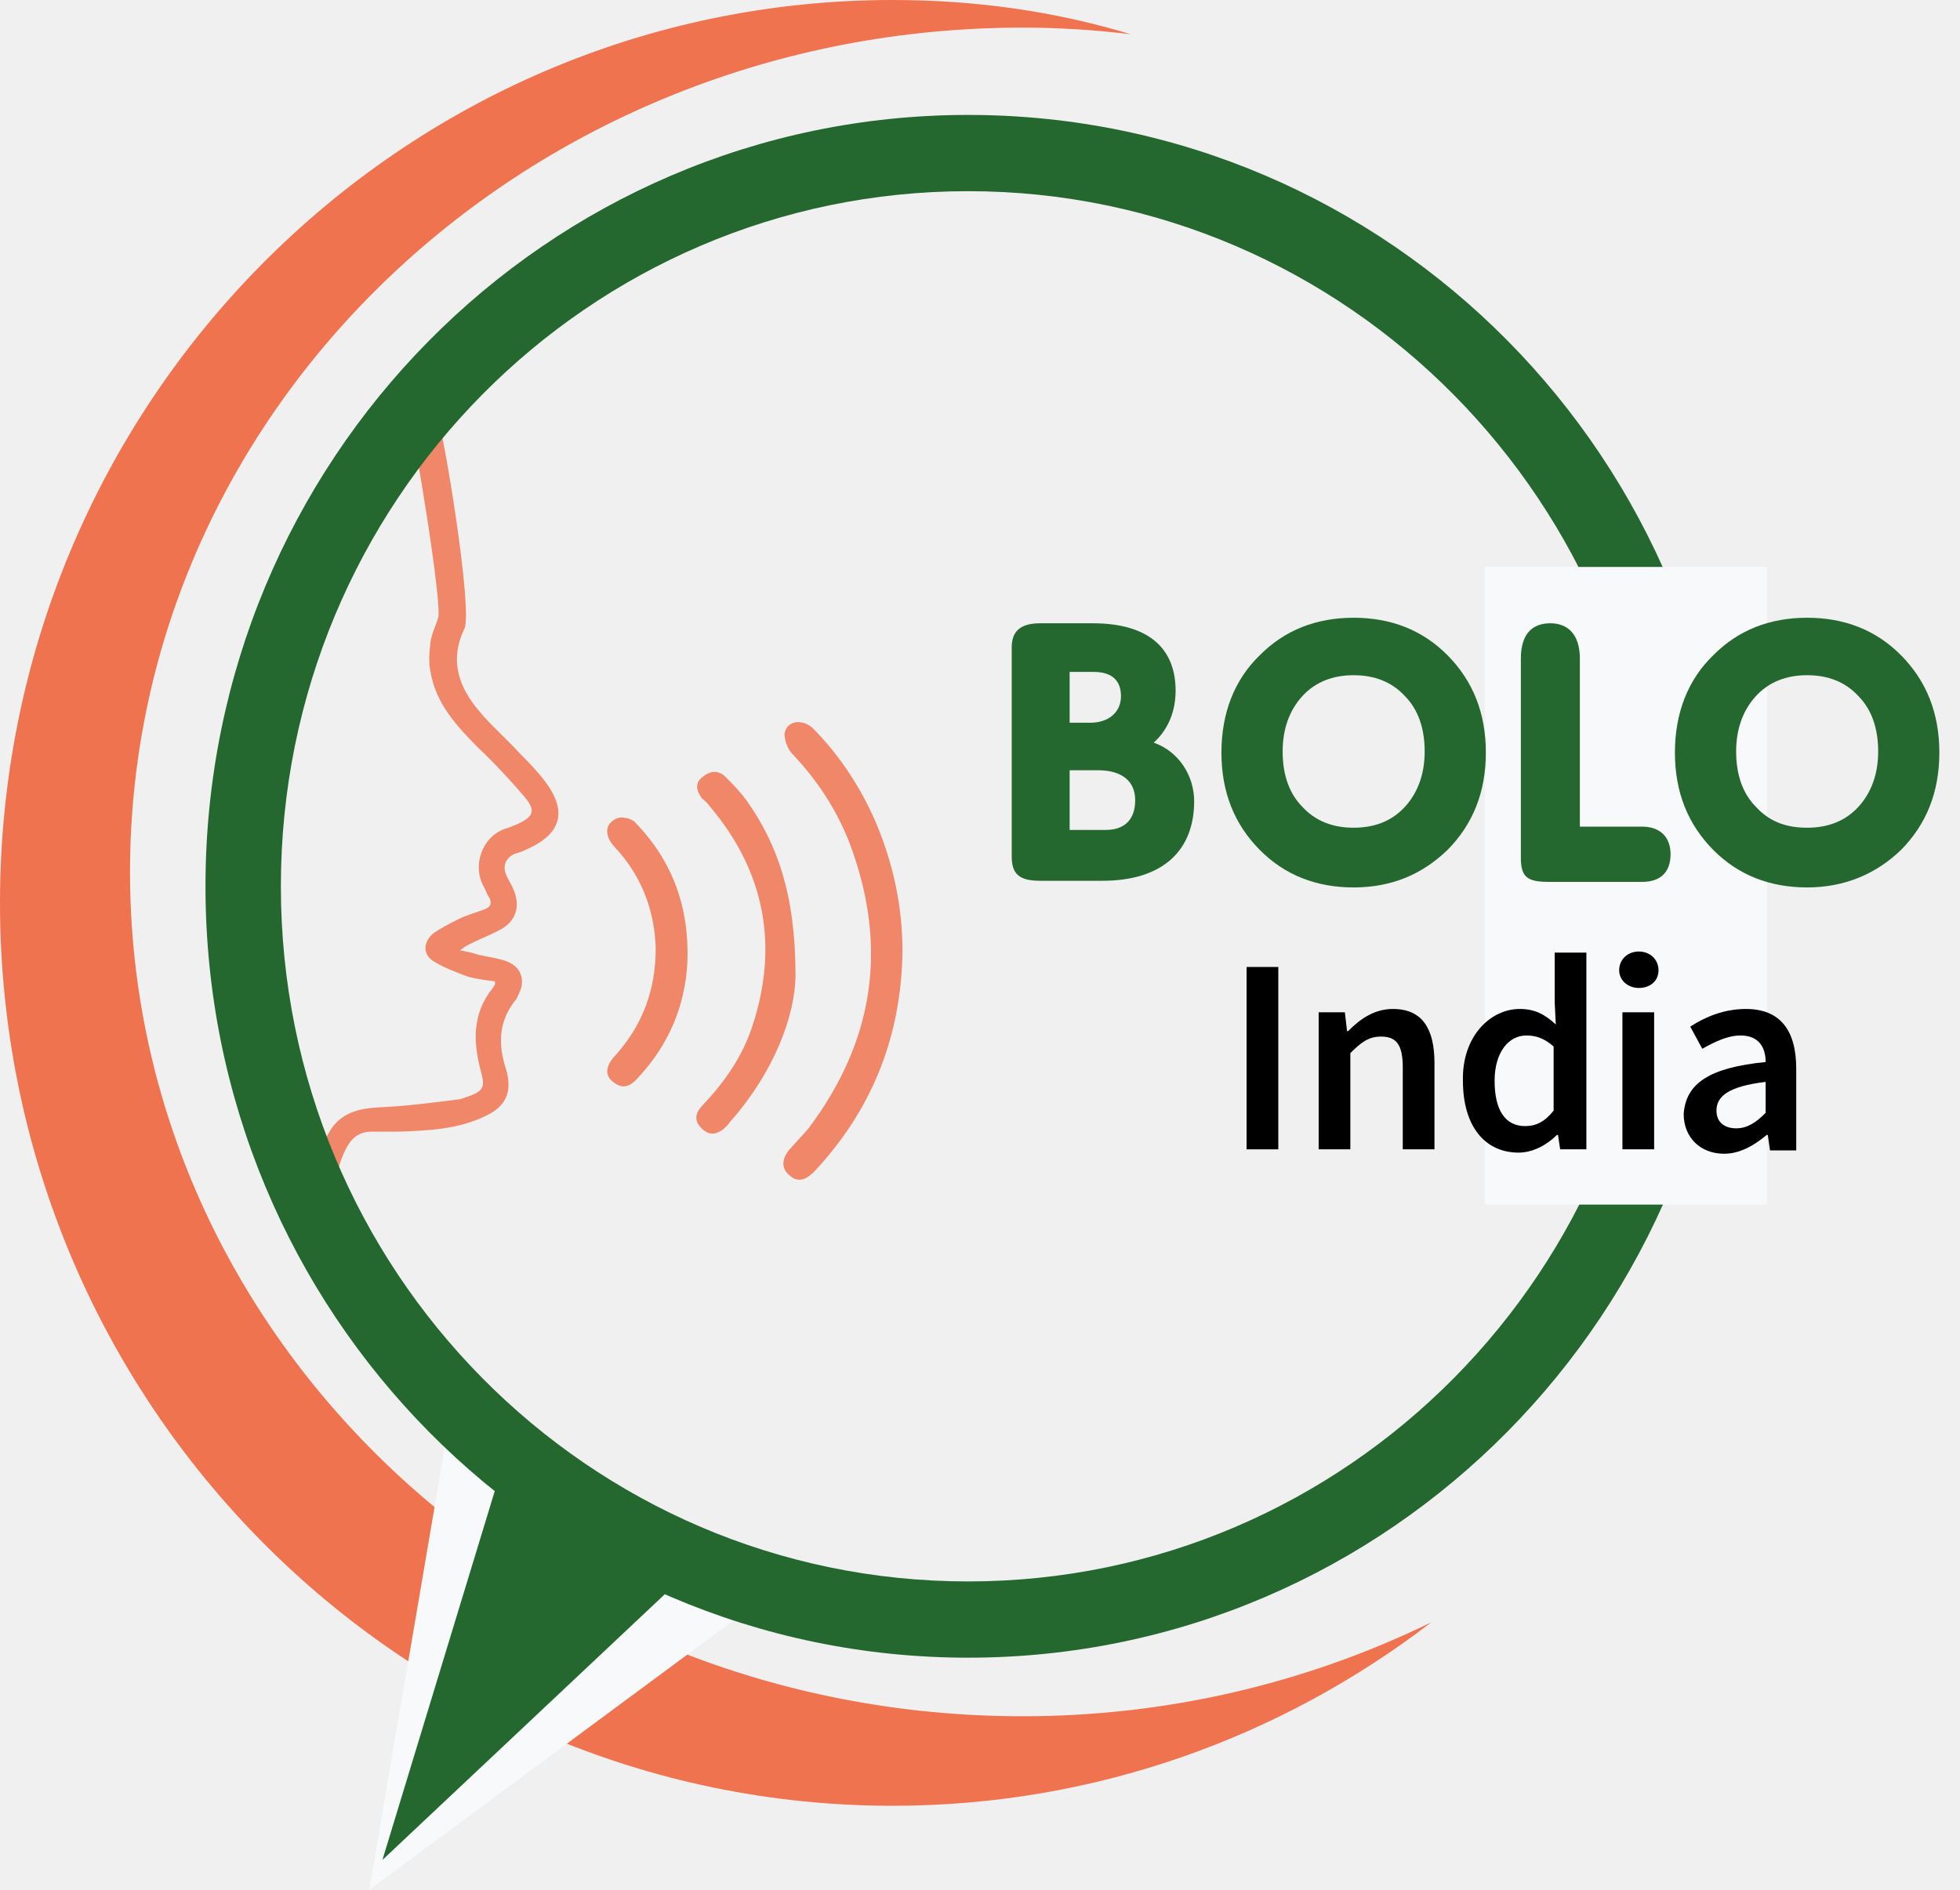
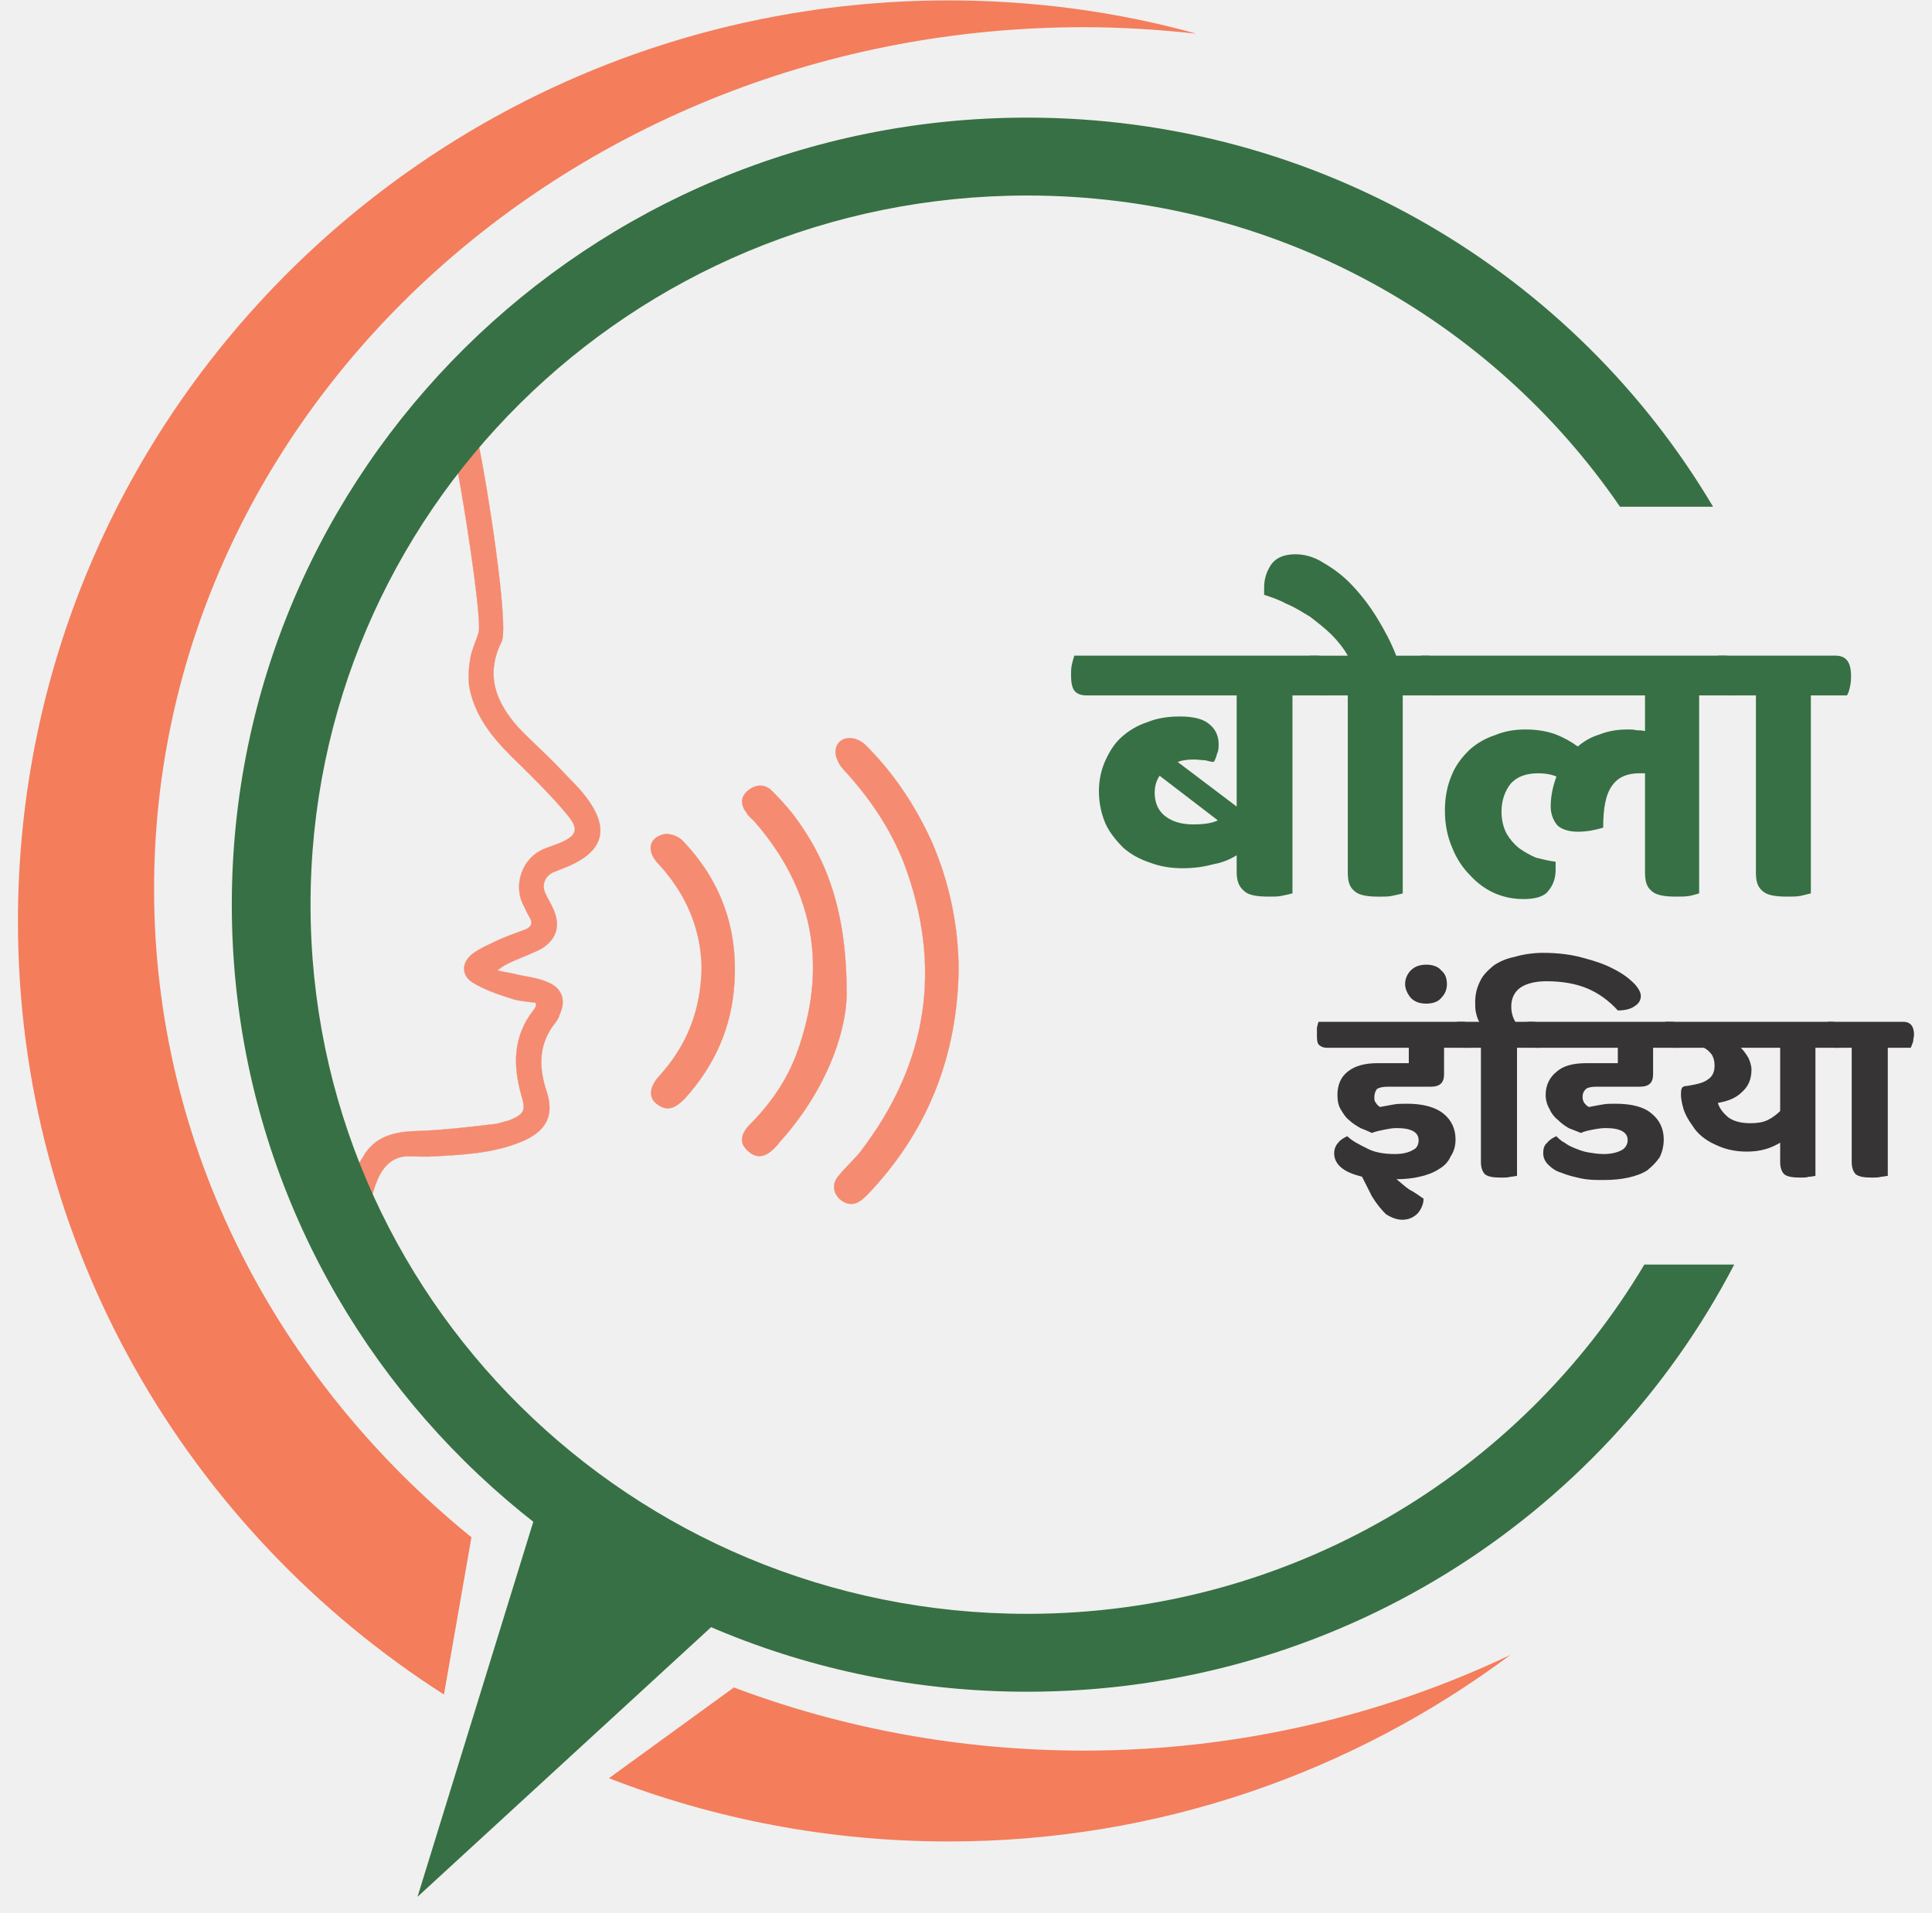
- <svg xmlns="http://www.w3.org/2000/svg" width="56" height="54" viewBox="0 0 56 54" fill="none">
-   <g clip-path="url(#clip0)">
-     <path fill-rule="evenodd" clip-rule="evenodd" d="M12.457 11.747C12.675 12.284 13.518 17.463 13.268 17.968C12.831 18.884 13.112 19.642 13.705 20.337C14.049 20.747 14.454 21.094 14.829 21.505C15.079 21.758 15.329 22.01 15.547 22.294C16.234 23.179 16.047 23.842 15.016 24.284C14.892 24.347 14.767 24.379 14.673 24.41C14.454 24.537 14.361 24.726 14.454 24.979C14.517 25.137 14.611 25.263 14.673 25.421C14.86 25.863 14.767 26.273 14.361 26.526C14.142 26.652 13.924 26.747 13.705 26.842C13.518 26.936 13.331 27 13.143 27.158C13.331 27.189 13.487 27.221 13.674 27.284C13.955 27.347 14.236 27.379 14.486 27.473C14.892 27.631 15.016 28.01 14.829 28.389C14.798 28.452 14.767 28.547 14.704 28.61C14.236 29.21 14.236 29.873 14.454 30.537C14.642 31.168 14.486 31.61 13.861 31.894C13.081 32.273 12.238 32.305 11.395 32.337C11.146 32.337 10.896 32.337 10.615 32.337C10.084 32.337 9.897 32.747 9.741 33.158C9.554 33.726 9.429 34.326 9.273 34.894C9.21 35.115 9.179 35.305 8.898 35.273C8.648 35.242 8.523 35.052 8.617 34.768C8.742 34.2 8.867 33.631 9.054 33.063C9.116 32.81 9.273 32.589 9.397 32.368C9.71 31.8 10.24 31.673 10.833 31.642C11.583 31.61 12.3 31.515 13.05 31.421C13.175 31.421 13.268 31.358 13.393 31.326C13.83 31.168 13.861 31.042 13.736 30.6C13.518 29.779 13.487 28.958 14.08 28.231C14.111 28.2 14.111 28.168 14.142 28.137C14.142 28.105 14.142 28.105 14.142 28.042C13.893 28.01 13.643 27.979 13.393 27.916C13.05 27.789 12.706 27.663 12.394 27.473C12.082 27.284 12.082 26.936 12.363 26.684C12.582 26.526 12.831 26.4 13.081 26.273C13.331 26.147 13.58 26.084 13.83 25.989C14.017 25.926 14.08 25.8 13.955 25.61C13.893 25.515 13.861 25.389 13.799 25.294C13.518 24.758 13.736 23.936 14.423 23.684C14.548 23.652 14.673 23.589 14.767 23.558C15.235 23.337 15.329 23.179 14.985 22.768C14.579 22.294 14.142 21.821 13.674 21.379C13.05 20.747 12.457 20.116 12.3 19.2C12.238 18.916 12.269 18.631 12.3 18.347C12.332 18.094 12.457 17.873 12.519 17.652C12.644 17.305 11.832 12.284 11.676 11.937" fill="#F18769" />
-     <path fill-rule="evenodd" clip-rule="evenodd" d="M25.785 27.189C25.754 29.526 24.974 31.579 23.413 33.316C23.319 33.41 23.257 33.505 23.163 33.568C22.945 33.758 22.726 33.758 22.539 33.568C22.32 33.379 22.352 33.126 22.508 32.905C22.695 32.684 22.913 32.463 23.101 32.242C24.974 29.747 25.38 27.063 24.287 24.126C23.912 23.147 23.351 22.295 22.633 21.537C22.508 21.41 22.414 21.158 22.414 20.968C22.477 20.589 22.913 20.526 23.226 20.81C24.006 21.6 24.599 22.516 25.036 23.526C25.536 24.726 25.785 25.926 25.785 27.189Z" fill="#F18769" />
-     <path fill-rule="evenodd" clip-rule="evenodd" d="M22.728 27.852C22.728 29.021 22.104 30.631 20.918 31.989C20.855 32.052 20.824 32.115 20.762 32.179C20.543 32.4 20.293 32.495 20.044 32.242C19.794 31.989 19.888 31.768 20.106 31.547C20.73 30.884 21.23 30.158 21.511 29.273C22.26 26.968 21.823 24.852 20.262 23.021C20.2 22.926 20.106 22.863 20.044 22.8C19.888 22.579 19.856 22.358 20.075 22.2C20.262 22.042 20.512 21.979 20.73 22.2C20.949 22.421 21.136 22.61 21.323 22.863C22.198 24.095 22.728 25.547 22.728 27.852Z" fill="#F18769" />
-     <path fill-rule="evenodd" clip-rule="evenodd" d="M18.734 27.094C18.703 26.02 18.328 25.01 17.547 24.189C17.235 23.842 17.298 23.494 17.672 23.368C17.828 23.336 18.078 23.399 18.172 23.526C19.233 24.631 19.701 25.957 19.639 27.505C19.577 28.736 19.108 29.842 18.265 30.757C18.047 31.01 17.828 31.168 17.516 30.915C17.267 30.726 17.298 30.442 17.61 30.126C18.359 29.273 18.734 28.294 18.734 27.094Z" fill="#F18769" />
-     <path d="M29.218 49.042C15.14 49.042 3.715 38.242 3.715 24.916C3.715 11.589 15.14 0.789 29.218 0.789C30.248 0.789 31.279 0.853 32.309 0.979C30.124 0.316 27.845 0 25.504 0C11.425 0 0 11.558 0 25.8C0 40.042 11.425 51.6 25.504 51.6C31.279 51.6 36.617 49.642 40.893 46.358C37.397 48.063 33.432 49.042 29.218 49.042Z" fill="#EE734E" />
-     <path d="M12.705 41.368L21.227 46.105L10.551 54L12.705 41.368Z" fill="#F8F9FA" />
-     <path d="M27.66 3.284C15.611 3.284 5.871 13.168 5.871 25.326C5.871 37.516 15.642 47.368 27.66 47.368C39.709 47.368 49.449 37.484 49.449 25.326C49.449 13.137 39.709 3.284 27.66 3.284ZM27.66 45.189C16.797 45.189 8.025 36.284 8.025 25.326C8.025 14.337 16.828 5.463 27.66 5.463C38.492 5.463 47.295 14.368 47.295 25.326C47.295 36.316 38.492 45.189 27.66 45.189Z" fill="#246830" />
-     <path d="M14.484 41.463L10.926 53.148L20.322 44.306L14.484 41.463Z" fill="#246830" />
-     <path d="M50.48 16.2H42.426V34.421H50.48V16.2Z" fill="#F8F9FA" />
-     <path d="M35.617 27.631H36.523V32.842H35.617V27.631Z" fill="black" />
-     <path d="M37.676 28.926H38.425L38.487 29.463H38.519C38.862 29.115 39.268 28.831 39.798 28.831C40.641 28.831 40.985 29.399 40.985 30.378V32.842H40.079V30.505C40.079 29.842 39.892 29.62 39.455 29.62C39.112 29.62 38.893 29.778 38.581 30.094V32.842H37.676V28.926Z" fill="black" />
-     <path d="M43.421 28.831C43.858 28.831 44.139 28.989 44.451 29.273L44.42 28.641V27.22H45.325V32.841H44.576L44.514 32.431H44.482C44.201 32.715 43.796 32.936 43.39 32.936C42.422 32.936 41.798 32.178 41.798 30.883C41.767 29.62 42.578 28.831 43.421 28.831ZM43.577 32.178C43.889 32.178 44.139 32.052 44.389 31.736V29.904C44.108 29.652 43.858 29.589 43.608 29.589C43.109 29.589 42.703 30.062 42.703 30.883C42.703 31.736 43.015 32.178 43.577 32.178Z" fill="black" />
-     <path d="M46.262 27.726C46.262 27.41 46.511 27.189 46.824 27.189C47.136 27.189 47.386 27.41 47.386 27.726C47.386 28.042 47.136 28.231 46.824 28.231C46.511 28.231 46.262 28.01 46.262 27.726ZM46.355 28.926H47.261V32.842H46.355V28.926Z" fill="black" />
-     <path d="M50.447 30.347C50.447 29.936 50.259 29.589 49.729 29.589C49.354 29.589 48.98 29.778 48.636 29.968L48.293 29.336C48.73 29.052 49.261 28.831 49.885 28.831C50.852 28.831 51.321 29.431 51.321 30.536V32.873H50.572L50.509 32.431H50.478C50.135 32.715 49.729 32.968 49.261 32.968C48.574 32.968 48.105 32.494 48.105 31.831C48.168 30.947 48.855 30.505 50.447 30.347ZM49.604 32.242C49.916 32.242 50.166 32.084 50.447 31.799V30.915C49.385 31.042 49.042 31.326 49.042 31.736C49.042 32.084 49.292 32.242 49.604 32.242Z" fill="black" />
-     <path d="M32.964 21.221C33.682 21.473 34.119 22.168 34.119 22.894C34.119 24.284 33.245 25.168 31.497 25.168H29.718C29.125 25.168 28.906 24.979 28.906 24.473V18.505C28.906 18.063 29.125 17.81 29.718 17.81H31.216C32.902 17.81 33.589 18.599 33.589 19.736C33.589 20.494 33.245 20.968 32.964 21.221ZM30.561 20.652H31.154C31.653 20.652 32.028 20.368 32.028 19.894C32.028 19.452 31.778 19.2 31.247 19.2H30.561V20.652ZM30.561 23.715H31.591C32.121 23.715 32.434 23.431 32.434 22.863C32.434 22.326 32.059 22.01 31.372 22.01H30.561V23.715Z" fill="#246830" />
-     <path d="M38.676 25.358C37.614 25.358 36.709 25.01 35.991 24.284C35.273 23.558 34.898 22.642 34.898 21.505C34.898 20.368 35.273 19.421 35.991 18.726C36.709 18 37.614 17.652 38.676 17.652C39.737 17.652 40.642 18 41.36 18.726C42.078 19.452 42.453 20.368 42.453 21.505C42.453 22.642 42.078 23.558 41.36 24.284C40.642 24.979 39.768 25.358 38.676 25.358ZM38.676 23.652C39.269 23.652 39.768 23.463 40.143 23.052C40.517 22.642 40.705 22.105 40.705 21.473C40.705 20.81 40.517 20.273 40.143 19.894C39.768 19.484 39.269 19.294 38.676 19.294C38.083 19.294 37.583 19.484 37.208 19.894C36.834 20.305 36.647 20.842 36.647 21.473C36.647 22.137 36.834 22.673 37.208 23.052C37.583 23.463 38.083 23.652 38.676 23.652Z" fill="#246830" />
-     <path d="M45.139 23.621H46.918C47.418 23.621 47.73 23.905 47.73 24.41C47.73 24.915 47.449 25.2 46.918 25.2H44.265C43.64 25.2 43.453 25.073 43.453 24.505V18.821C43.453 18.094 43.797 17.81 44.296 17.81C44.764 17.81 45.139 18.094 45.139 18.821V23.621Z" fill="#246830" />
-     <path d="M51.633 25.358C50.571 25.358 49.666 25.01 48.948 24.284C48.23 23.558 47.855 22.642 47.855 21.505C47.855 20.368 48.23 19.421 48.948 18.726C49.666 18 50.571 17.652 51.633 17.652C52.694 17.652 53.599 18 54.317 18.726C55.035 19.452 55.41 20.368 55.41 21.505C55.41 22.642 55.035 23.558 54.317 24.284C53.599 24.979 52.694 25.358 51.633 25.358ZM51.633 23.652C52.226 23.652 52.725 23.463 53.1 23.052C53.474 22.642 53.662 22.105 53.662 21.473C53.662 20.81 53.474 20.273 53.1 19.894C52.725 19.484 52.226 19.294 51.633 19.294C51.039 19.294 50.54 19.484 50.166 19.894C49.791 20.305 49.604 20.842 49.604 21.473C49.604 22.137 49.791 22.673 50.166 23.052C50.54 23.463 51.008 23.652 51.633 23.652Z" fill="#246830" />
-   </g>
-   <defs>
-     <clipPath id="clip0">
-       <rect width="55.409" height="54" fill="white" />
-     </clipPath>
-   </defs>
+ <svg xmlns="http://www.w3.org/2000/svg" width="104" height="103" viewBox="0 0 104 103" fill="none">
+   <path fill-rule="evenodd" clip-rule="evenodd" d="M25.451 22.631C25.848 23.636 27.482 33.64 26.996 34.558C26.113 36.349 26.687 37.791 27.879 39.145C28.585 39.888 29.38 40.587 30.13 41.373C30.572 41.854 31.102 42.334 31.499 42.858C32.867 44.606 32.514 45.873 30.439 46.703C30.219 46.79 29.998 46.878 29.777 46.965C29.336 47.184 29.159 47.62 29.336 48.057C29.468 48.363 29.645 48.625 29.777 48.931C30.174 49.805 29.998 50.547 29.159 51.072C28.762 51.29 28.276 51.465 27.879 51.64C27.482 51.814 27.128 51.946 26.775 52.251C27.128 52.339 27.482 52.382 27.835 52.47C28.364 52.601 28.938 52.645 29.424 52.863C30.263 53.169 30.483 53.868 30.13 54.61C30.086 54.785 29.998 54.916 29.91 55.047C28.983 56.183 28.983 57.45 29.424 58.761C29.821 59.984 29.468 60.814 28.276 61.382C26.731 62.081 25.054 62.169 23.42 62.256C22.935 62.3 22.405 62.256 21.919 62.256C20.904 62.3 20.462 63.086 20.198 63.829C19.845 64.921 19.58 66.057 19.315 67.193C19.182 67.586 19.138 67.979 18.564 67.935C18.079 67.848 17.858 67.498 17.99 66.93C18.255 65.838 18.52 64.746 18.829 63.654C18.962 63.173 19.271 62.736 19.535 62.3C20.154 61.207 21.169 60.945 22.361 60.901C23.817 60.858 25.274 60.683 26.731 60.508C26.952 60.465 27.173 60.377 27.393 60.334C28.232 59.984 28.32 59.809 28.055 58.936C27.614 57.363 27.614 55.79 28.718 54.392C28.762 54.348 28.806 54.261 28.85 54.174C28.85 54.174 28.85 54.13 28.85 53.999C28.364 53.911 27.879 53.911 27.438 53.737C26.731 53.518 26.025 53.256 25.451 52.907C24.833 52.513 24.833 51.858 25.407 51.377C25.804 51.072 26.334 50.853 26.775 50.635C27.261 50.416 27.747 50.242 28.232 50.067C28.585 49.936 28.718 49.717 28.497 49.368C28.364 49.15 28.276 48.931 28.188 48.756C27.614 47.708 28.055 46.135 29.424 45.654C29.645 45.567 29.91 45.48 30.13 45.392C31.057 44.999 31.19 44.65 30.528 43.863C29.777 42.946 28.894 42.072 28.011 41.198C26.775 40.019 25.628 38.795 25.274 37.048C25.186 36.524 25.23 35.956 25.319 35.431C25.407 34.951 25.628 34.514 25.76 34.077C26.025 33.378 24.48 23.767 24.127 23.068L25.451 22.631Z" fill="#F58B71" stroke="#F58B71" stroke-width="0.014" />
+   <path fill-rule="evenodd" clip-rule="evenodd" d="M51.601 52.282C51.513 56.782 50.012 60.714 46.966 64.034C46.789 64.209 46.657 64.384 46.436 64.559C46.039 64.908 45.597 64.908 45.2 64.559C44.803 64.165 44.803 63.685 45.156 63.292C45.509 62.855 45.95 62.462 46.304 62.025C49.968 57.263 50.762 52.02 48.643 46.428C47.893 44.55 46.789 42.933 45.421 41.448C45.156 41.186 44.935 40.705 44.979 40.399C45.068 39.657 45.95 39.526 46.569 40.093C48.114 41.623 49.261 43.37 50.144 45.292C51.115 47.52 51.601 49.88 51.601 52.282Z" fill="#F58B71" />
+   <path fill-rule="evenodd" clip-rule="evenodd" d="M51.601 52.282C51.513 56.782 50.012 60.714 46.966 64.034C46.789 64.209 46.657 64.384 46.436 64.559C46.039 64.908 45.597 64.908 45.2 64.559C44.803 64.165 44.803 63.685 45.156 63.292C45.509 62.855 45.95 62.462 46.304 62.025C49.968 57.263 50.762 52.02 48.643 46.428C47.893 44.55 46.789 42.933 45.421 41.448C45.156 41.186 44.935 40.705 44.979 40.399C45.068 39.657 45.95 39.526 46.569 40.093C48.114 41.623 49.261 43.37 50.144 45.292C51.115 47.52 51.601 49.88 51.601 52.282Z" stroke="#F58B71" stroke-width="0.014" />
+   <path fill-rule="evenodd" clip-rule="evenodd" d="M45.577 53.554C45.533 55.782 44.341 58.884 41.957 61.506C41.869 61.637 41.781 61.724 41.648 61.855C41.207 62.292 40.721 62.423 40.236 61.943C39.75 61.506 39.926 61.025 40.324 60.588C41.56 59.365 42.531 57.923 43.061 56.219C44.518 51.807 43.723 47.788 40.589 44.205C40.456 44.074 40.28 43.943 40.191 43.768C39.882 43.375 39.838 42.938 40.236 42.589C40.589 42.283 41.074 42.152 41.516 42.545C41.913 42.938 42.31 43.375 42.663 43.812C44.562 46.302 45.577 49.142 45.577 53.554Z" fill="#F58B71" />
+   <path fill-rule="evenodd" clip-rule="evenodd" d="M45.577 53.554C45.533 55.782 44.341 58.884 41.957 61.506C41.869 61.637 41.781 61.724 41.648 61.855C41.207 62.292 40.721 62.423 40.236 61.943C39.75 61.506 39.926 61.025 40.324 60.588C41.56 59.365 42.531 57.923 43.061 56.219C44.518 51.807 43.723 47.788 40.589 44.205C40.456 44.074 40.28 43.943 40.191 43.768C39.882 43.375 39.838 42.938 40.236 42.589C40.589 42.283 41.074 42.152 41.516 42.545C41.913 42.938 42.31 43.375 42.663 43.812C44.562 46.302 45.577 49.142 45.577 53.554Z" stroke="#F58B71" stroke-width="0.014" />
+   <path fill-rule="evenodd" clip-rule="evenodd" d="M37.771 52.092C37.727 49.995 36.932 48.117 35.431 46.5C34.813 45.845 34.901 45.146 35.696 44.927C36.005 44.84 36.49 45.015 36.711 45.233C38.786 47.374 39.713 49.951 39.536 52.879C39.404 55.281 38.477 57.378 36.844 59.17C36.402 59.606 35.961 59.912 35.343 59.432C34.901 59.082 34.945 58.514 35.519 57.903C36.976 56.286 37.727 54.408 37.771 52.092Z" fill="#F58B71" />
+   <path fill-rule="evenodd" clip-rule="evenodd" d="M37.771 52.092C37.727 49.995 36.932 48.117 35.431 46.5C34.813 45.845 34.901 45.146 35.696 44.927C36.005 44.84 36.49 45.015 36.711 45.233C38.786 47.374 39.713 49.951 39.536 52.879C39.404 55.281 38.477 57.378 36.844 59.17C36.402 59.606 35.961 59.912 35.343 59.432C34.901 59.082 34.945 58.514 35.519 57.903C36.976 56.286 37.727 54.408 37.771 52.092Z" stroke="#F58B71" stroke-width="0.014" />
+   <path fill-rule="evenodd" clip-rule="evenodd" d="M39.505 90.858C45.321 93.05 51.684 94.257 58.355 94.257C66.61 94.257 74.424 92.379 81.31 89.102C72.878 95.393 62.416 99.15 51.071 99.15C44.615 99.15 38.445 97.943 32.779 95.745L39.505 90.858ZM25.378 82.772C14.902 74.264 8.294 61.772 8.294 47.861C8.294 22.26 30.675 1.464 58.355 1.464C60.385 1.464 62.416 1.595 64.403 1.814C60.164 0.634 55.662 0.022 51.071 0.022C23.392 0.022 0.966 22.216 0.966 49.608C0.966 67.06 10.097 82.412 23.898 91.238L25.378 82.772Z" fill="#F47D5C" />
+   <path d="M29.406 79.674L22.475 102.129L40.928 85.178L29.406 79.674Z" fill="#377044" />
+   <path fill-rule="evenodd" clip-rule="evenodd" d="M16.716 48.71C16.716 69.812 33.977 86.894 55.299 86.894C69.442 86.894 81.811 79.347 88.515 68.089H93.353C86.251 81.751 71.873 91.088 55.299 91.088C31.637 91.088 12.478 72.127 12.478 48.71C12.478 25.294 31.637 6.333 55.299 6.333C71.031 6.333 84.784 14.746 92.215 27.284H87.205C80.272 17.168 68.566 10.527 55.299 10.527C33.977 10.527 16.716 27.609 16.716 48.71Z" fill="#377044" />
+   <path d="M69.573 37.443V48.102C69.397 48.146 69.22 48.19 68.999 48.233C68.823 48.277 68.558 48.277 68.293 48.277C67.631 48.277 67.189 48.19 66.969 47.971C66.704 47.753 66.571 47.447 66.571 46.967V46.049C66.218 46.267 65.821 46.442 65.335 46.53C64.85 46.661 64.32 46.748 63.658 46.748C63.04 46.748 62.466 46.661 61.892 46.442C61.362 46.267 60.877 46.005 60.479 45.656C60.082 45.263 59.729 44.826 59.508 44.345C59.287 43.821 59.155 43.253 59.155 42.598C59.155 41.986 59.287 41.418 59.508 40.938C59.729 40.457 59.994 40.02 60.391 39.671C60.788 39.321 61.23 39.059 61.76 38.884C62.289 38.666 62.863 38.578 63.525 38.578C64.232 38.578 64.761 38.709 65.07 38.971C65.424 39.234 65.6 39.627 65.6 40.064C65.6 40.239 65.6 40.413 65.512 40.588C65.468 40.763 65.424 40.894 65.335 41.025C65.203 41.025 65.07 40.981 64.894 40.938C64.717 40.938 64.497 40.894 64.276 40.894C63.923 40.894 63.614 40.938 63.393 41.025L66.571 43.428V37.443H58.493C58.184 37.443 57.963 37.355 57.831 37.18C57.698 37.006 57.654 36.7 57.654 36.35C57.654 36.175 57.654 36.001 57.698 35.782C57.742 35.608 57.786 35.433 57.831 35.302H70.898C71.427 35.302 71.736 35.651 71.736 36.394C71.736 36.525 71.692 36.7 71.648 36.918C71.648 37.137 71.604 37.311 71.516 37.443H69.573ZM64.232 44.389C64.717 44.389 65.203 44.345 65.556 44.17L62.422 41.768C62.245 42.03 62.157 42.336 62.157 42.685C62.157 43.209 62.334 43.646 62.731 43.952C63.128 44.258 63.658 44.389 64.232 44.389Z" fill="#377044" />
+   <path d="M75.51 37.444V48.104C75.333 48.148 75.157 48.192 74.936 48.235C74.759 48.279 74.495 48.279 74.23 48.279C73.567 48.279 73.126 48.192 72.905 47.973C72.64 47.755 72.552 47.449 72.552 46.968V37.444H71.184C70.875 37.444 70.654 37.357 70.522 37.182C70.389 37.008 70.301 36.702 70.301 36.352C70.301 36.178 70.345 36.003 70.389 35.784C70.389 35.61 70.433 35.435 70.522 35.304H72.552C72.331 34.911 72.022 34.517 71.669 34.168C71.316 33.818 70.919 33.513 70.522 33.207C70.08 32.945 69.683 32.682 69.241 32.508C68.844 32.289 68.447 32.158 68.049 32.027C68.049 31.983 68.049 31.896 68.049 31.852C68.049 31.809 68.049 31.721 68.049 31.634C68.049 31.153 68.182 30.76 68.447 30.367C68.712 30.017 69.153 29.843 69.727 29.843C70.212 29.843 70.742 29.974 71.272 30.323C71.802 30.629 72.331 31.022 72.817 31.547C73.303 32.071 73.744 32.639 74.141 33.294C74.539 33.949 74.892 34.605 75.157 35.304H76.834C77.408 35.304 77.673 35.653 77.673 36.396C77.673 36.527 77.673 36.702 77.629 36.92C77.585 37.139 77.541 37.313 77.452 37.444H75.51Z" fill="#377044" />
+   <path d="M86.3 44.564C85.859 44.695 85.418 44.782 84.932 44.782C84.446 44.782 84.049 44.651 83.828 44.432C83.608 44.17 83.475 43.821 83.475 43.428C83.475 42.816 83.608 42.292 83.784 41.811C83.475 41.68 83.122 41.636 82.813 41.636C82.151 41.636 81.665 41.811 81.312 42.205C81.003 42.598 80.826 43.122 80.826 43.69C80.826 44.127 80.915 44.52 81.091 44.869C81.268 45.175 81.489 45.437 81.754 45.656C82.062 45.874 82.371 46.049 82.68 46.18C83.034 46.267 83.387 46.355 83.74 46.398C83.74 46.486 83.74 46.53 83.74 46.617C83.74 46.704 83.74 46.748 83.74 46.835C83.74 47.272 83.608 47.666 83.343 47.971C83.122 48.277 82.636 48.408 82.018 48.408C81.489 48.408 81.003 48.321 80.473 48.102C79.988 47.884 79.546 47.578 79.149 47.141C78.752 46.748 78.398 46.224 78.178 45.656C77.913 45.044 77.78 44.389 77.78 43.646C77.78 42.904 77.913 42.292 78.134 41.768C78.354 41.2 78.707 40.763 79.105 40.37C79.502 40.02 79.944 39.758 80.473 39.583C81.003 39.365 81.533 39.277 82.107 39.277C82.725 39.277 83.254 39.365 83.74 39.539C84.181 39.714 84.579 39.933 84.932 40.195C85.285 39.889 85.682 39.671 86.124 39.539C86.565 39.365 87.051 39.277 87.625 39.277C87.801 39.277 87.934 39.277 88.11 39.321C88.243 39.321 88.375 39.321 88.552 39.365V37.443H77.162C76.853 37.443 76.633 37.355 76.5 37.18C76.368 37.006 76.324 36.7 76.324 36.35C76.324 36.175 76.324 36.001 76.368 35.782C76.412 35.608 76.456 35.433 76.5 35.302H92.834C93.364 35.302 93.673 35.651 93.673 36.394C93.673 36.525 93.673 36.7 93.629 36.918C93.584 37.137 93.54 37.311 93.452 37.443H91.465V48.102C91.333 48.146 91.156 48.19 90.98 48.233C90.759 48.277 90.494 48.277 90.229 48.277C89.567 48.277 89.126 48.19 88.905 47.971C88.64 47.753 88.552 47.447 88.552 46.966V41.636C88.464 41.636 88.419 41.636 88.375 41.636C88.331 41.636 88.287 41.636 88.243 41.636C87.581 41.636 87.095 41.855 86.786 42.292C86.433 42.772 86.3 43.515 86.3 44.564Z" fill="#377044" />
+   <path d="M97.479 37.443V48.102C97.302 48.146 97.126 48.19 96.949 48.233C96.728 48.277 96.464 48.277 96.199 48.277C95.537 48.277 95.095 48.19 94.874 47.971C94.609 47.753 94.521 47.447 94.521 46.967V37.443H93.153C92.844 37.443 92.623 37.355 92.49 37.18C92.358 37.006 92.314 36.7 92.314 36.35C92.314 36.175 92.314 36.001 92.358 35.782C92.402 35.608 92.446 35.433 92.49 35.302H98.803C99.377 35.302 99.642 35.651 99.642 36.394C99.642 36.525 99.642 36.7 99.598 36.918C99.554 37.137 99.51 37.311 99.421 37.443H97.479Z" fill="#377044" />
+   <path d="M74.29 59.603C74.511 59.559 74.776 59.516 74.997 59.472C75.218 59.428 75.483 59.428 75.747 59.428C76.586 59.428 77.248 59.603 77.69 59.952C78.131 60.302 78.352 60.782 78.352 61.35C78.352 61.7 78.264 62.006 78.087 62.268C77.955 62.574 77.734 62.792 77.425 62.967C77.16 63.142 76.807 63.273 76.409 63.36C76.056 63.447 75.615 63.491 75.173 63.491C75.394 63.666 75.615 63.884 75.88 64.059C76.145 64.19 76.365 64.365 76.63 64.54C76.63 64.845 76.498 65.108 76.321 65.326C76.1 65.544 75.836 65.675 75.483 65.675C75.173 65.675 74.864 65.544 74.6 65.37C74.379 65.151 74.114 64.845 73.849 64.409L73.319 63.36C72.834 63.229 72.481 63.098 72.216 62.88C71.951 62.661 71.818 62.399 71.818 62.093C71.818 61.875 71.907 61.656 72.039 61.525C72.172 61.35 72.348 61.263 72.525 61.176C72.79 61.438 73.143 61.612 73.584 61.831C73.981 62.049 74.511 62.137 75.085 62.137C75.527 62.137 75.836 62.049 76.056 61.918C76.277 61.831 76.365 61.612 76.365 61.394C76.365 60.957 75.968 60.739 75.173 60.739C74.953 60.739 74.732 60.782 74.511 60.826C74.29 60.87 74.07 60.913 73.849 61.001C73.672 60.913 73.452 60.826 73.231 60.739C73.01 60.608 72.79 60.477 72.613 60.302C72.436 60.171 72.304 59.952 72.172 59.734C72.039 59.516 71.995 59.253 71.995 58.947C71.995 58.423 72.172 57.986 72.569 57.681C72.966 57.375 73.496 57.244 74.158 57.244H75.836V56.414H71.421C71.2 56.414 71.068 56.326 70.98 56.239C70.891 56.108 70.891 55.933 70.891 55.671C70.891 55.584 70.891 55.453 70.891 55.321C70.936 55.19 70.936 55.103 70.98 55.016H78.749C79.102 55.016 79.323 55.234 79.323 55.715C79.323 55.802 79.279 55.933 79.279 56.064C79.235 56.195 79.191 56.326 79.147 56.414H77.734V57.855C77.734 58.292 77.513 58.511 77.028 58.511H74.732C74.423 58.511 74.246 58.554 74.114 58.642C74.026 58.773 73.981 58.904 73.981 59.079C73.981 59.21 73.981 59.297 74.07 59.384C74.114 59.472 74.202 59.559 74.29 59.603Z" fill="#373435" />
+   <path d="M75.637 52.99C75.637 52.684 75.769 52.422 75.946 52.247C76.167 52.029 76.432 51.941 76.785 51.941C77.094 51.941 77.403 52.029 77.579 52.247C77.8 52.422 77.888 52.684 77.888 52.99C77.888 53.252 77.8 53.514 77.579 53.733C77.403 53.951 77.094 54.038 76.785 54.038C76.432 54.038 76.167 53.951 75.946 53.733C75.769 53.514 75.637 53.252 75.637 52.99Z" fill="#373435" />
+   <path d="M81.661 56.415V63.318C81.528 63.318 81.44 63.362 81.308 63.362C81.175 63.405 80.999 63.405 80.822 63.405C80.381 63.405 80.116 63.362 79.939 63.23C79.807 63.099 79.718 62.881 79.718 62.575V56.415H78.835C78.659 56.415 78.482 56.328 78.438 56.24C78.35 56.109 78.306 55.935 78.306 55.672C78.306 55.585 78.306 55.454 78.35 55.323C78.35 55.192 78.394 55.105 78.438 55.017H79.63C79.542 54.886 79.498 54.711 79.454 54.537C79.409 54.362 79.409 54.143 79.409 53.969C79.409 53.532 79.498 53.182 79.674 52.833C79.807 52.527 80.072 52.265 80.381 52.003C80.69 51.784 81.087 51.609 81.528 51.522C81.97 51.391 82.5 51.304 83.073 51.304C83.824 51.304 84.574 51.391 85.192 51.566C85.855 51.741 86.384 51.915 86.87 52.178C87.311 52.396 87.665 52.658 87.93 52.92C88.194 53.182 88.327 53.444 88.327 53.619C88.327 53.881 88.194 54.056 87.974 54.187C87.797 54.318 87.488 54.406 87.091 54.406C86.605 53.881 86.075 53.488 85.457 53.226C84.839 52.964 84.089 52.833 83.25 52.833C82.632 52.833 82.146 52.964 81.837 53.182C81.528 53.401 81.352 53.75 81.352 54.187C81.352 54.537 81.44 54.799 81.573 55.017H82.5C82.897 55.017 83.073 55.236 83.073 55.716C83.073 55.804 83.029 55.935 83.029 56.066C82.985 56.197 82.941 56.328 82.897 56.415H81.661Z" fill="#373435" />
+   <path d="M85.543 59.603C85.764 59.559 85.984 59.516 86.249 59.472C86.47 59.428 86.691 59.428 86.956 59.428C87.838 59.428 88.501 59.603 88.898 59.952C89.339 60.302 89.56 60.782 89.56 61.35C89.56 61.7 89.472 62.049 89.339 62.312C89.163 62.574 88.942 62.792 88.677 63.011C88.412 63.185 88.059 63.316 87.662 63.404C87.265 63.491 86.823 63.535 86.338 63.535C85.896 63.535 85.499 63.535 85.102 63.447C84.704 63.36 84.351 63.273 84.042 63.142C83.733 63.054 83.512 62.88 83.336 62.705C83.159 62.53 83.071 62.312 83.071 62.093C83.071 61.875 83.115 61.656 83.291 61.525C83.424 61.35 83.6 61.263 83.777 61.176C83.91 61.307 84.042 61.438 84.219 61.525C84.395 61.656 84.572 61.744 84.793 61.831C85.013 61.918 85.234 62.006 85.499 62.049C85.764 62.093 86.028 62.137 86.338 62.137C86.735 62.137 87.088 62.049 87.309 61.918C87.485 61.831 87.618 61.612 87.618 61.394C87.618 60.957 87.221 60.739 86.426 60.739C86.205 60.739 85.94 60.782 85.719 60.826C85.499 60.87 85.278 60.913 85.102 61.001C84.881 60.913 84.66 60.826 84.439 60.739C84.219 60.608 84.042 60.477 83.865 60.302C83.689 60.171 83.512 59.952 83.424 59.734C83.291 59.516 83.203 59.253 83.203 58.947C83.203 58.423 83.424 57.986 83.821 57.681C84.174 57.375 84.704 57.244 85.41 57.244H87.088V56.414H82.674C82.453 56.414 82.32 56.326 82.232 56.239C82.144 56.108 82.1 55.933 82.1 55.671C82.1 55.584 82.1 55.453 82.144 55.321C82.144 55.19 82.188 55.103 82.232 55.016H90.002C90.355 55.016 90.531 55.234 90.531 55.715C90.531 55.802 90.531 55.933 90.531 56.064C90.487 56.195 90.443 56.326 90.399 56.414H88.986V57.855C88.986 58.292 88.766 58.511 88.28 58.511H85.94C85.675 58.511 85.455 58.554 85.366 58.642C85.234 58.773 85.19 58.904 85.19 59.079C85.19 59.21 85.234 59.297 85.278 59.384C85.366 59.472 85.41 59.559 85.543 59.603Z" fill="#373435" />
+   <path d="M97.725 56.414V63.316C97.637 63.316 97.549 63.36 97.372 63.36C97.24 63.404 97.107 63.404 96.931 63.404C96.489 63.404 96.225 63.36 96.048 63.229C95.915 63.098 95.827 62.88 95.827 62.574V61.525C95.606 61.656 95.342 61.787 95.033 61.875C94.724 61.962 94.415 62.006 94.017 62.006C93.399 62.006 92.825 61.875 92.296 61.612C91.81 61.394 91.369 61.045 91.104 60.608C90.883 60.302 90.706 59.996 90.618 59.69C90.53 59.384 90.486 59.122 90.486 58.947C90.486 58.816 90.486 58.729 90.53 58.598C90.574 58.511 90.662 58.467 90.839 58.467C91.369 58.38 91.722 58.292 91.942 58.117C92.207 57.943 92.296 57.681 92.296 57.375C92.296 57.156 92.251 56.982 92.163 56.807C92.031 56.632 91.898 56.501 91.722 56.414H90.088C89.912 56.414 89.735 56.326 89.647 56.239C89.603 56.108 89.559 55.933 89.559 55.671C89.559 55.584 89.559 55.453 89.559 55.321C89.603 55.19 89.647 55.103 89.647 55.016H98.608C98.962 55.016 99.138 55.234 99.138 55.715C99.138 55.802 99.138 55.933 99.094 56.064C99.094 56.195 99.05 56.326 99.006 56.414H97.725ZM94.238 60.477C94.591 60.477 94.9 60.433 95.165 60.302C95.43 60.171 95.651 59.996 95.827 59.821V56.414H93.708C93.841 56.545 93.973 56.719 94.106 56.938C94.194 57.113 94.282 57.375 94.282 57.593C94.282 58.117 94.106 58.511 93.752 58.816C93.443 59.122 93.002 59.297 92.472 59.384C92.561 59.69 92.781 59.952 93.046 60.171C93.355 60.389 93.752 60.477 94.238 60.477Z" fill="#373435" />
+   <path d="M101.62 56.414V63.316C101.488 63.316 101.4 63.36 101.267 63.36C101.135 63.404 100.958 63.404 100.782 63.404C100.34 63.404 100.075 63.36 99.899 63.229C99.766 63.098 99.678 62.88 99.678 62.574V56.414H98.795C98.618 56.414 98.442 56.326 98.398 56.239C98.309 56.108 98.265 55.933 98.265 55.671C98.265 55.584 98.265 55.453 98.309 55.321C98.309 55.19 98.354 55.103 98.398 55.016H102.459C102.812 55.016 103.033 55.234 103.033 55.715C103.033 55.802 102.989 55.933 102.989 56.064C102.945 56.195 102.901 56.326 102.856 56.414H101.62Z" fill="#373435" />
</svg>
